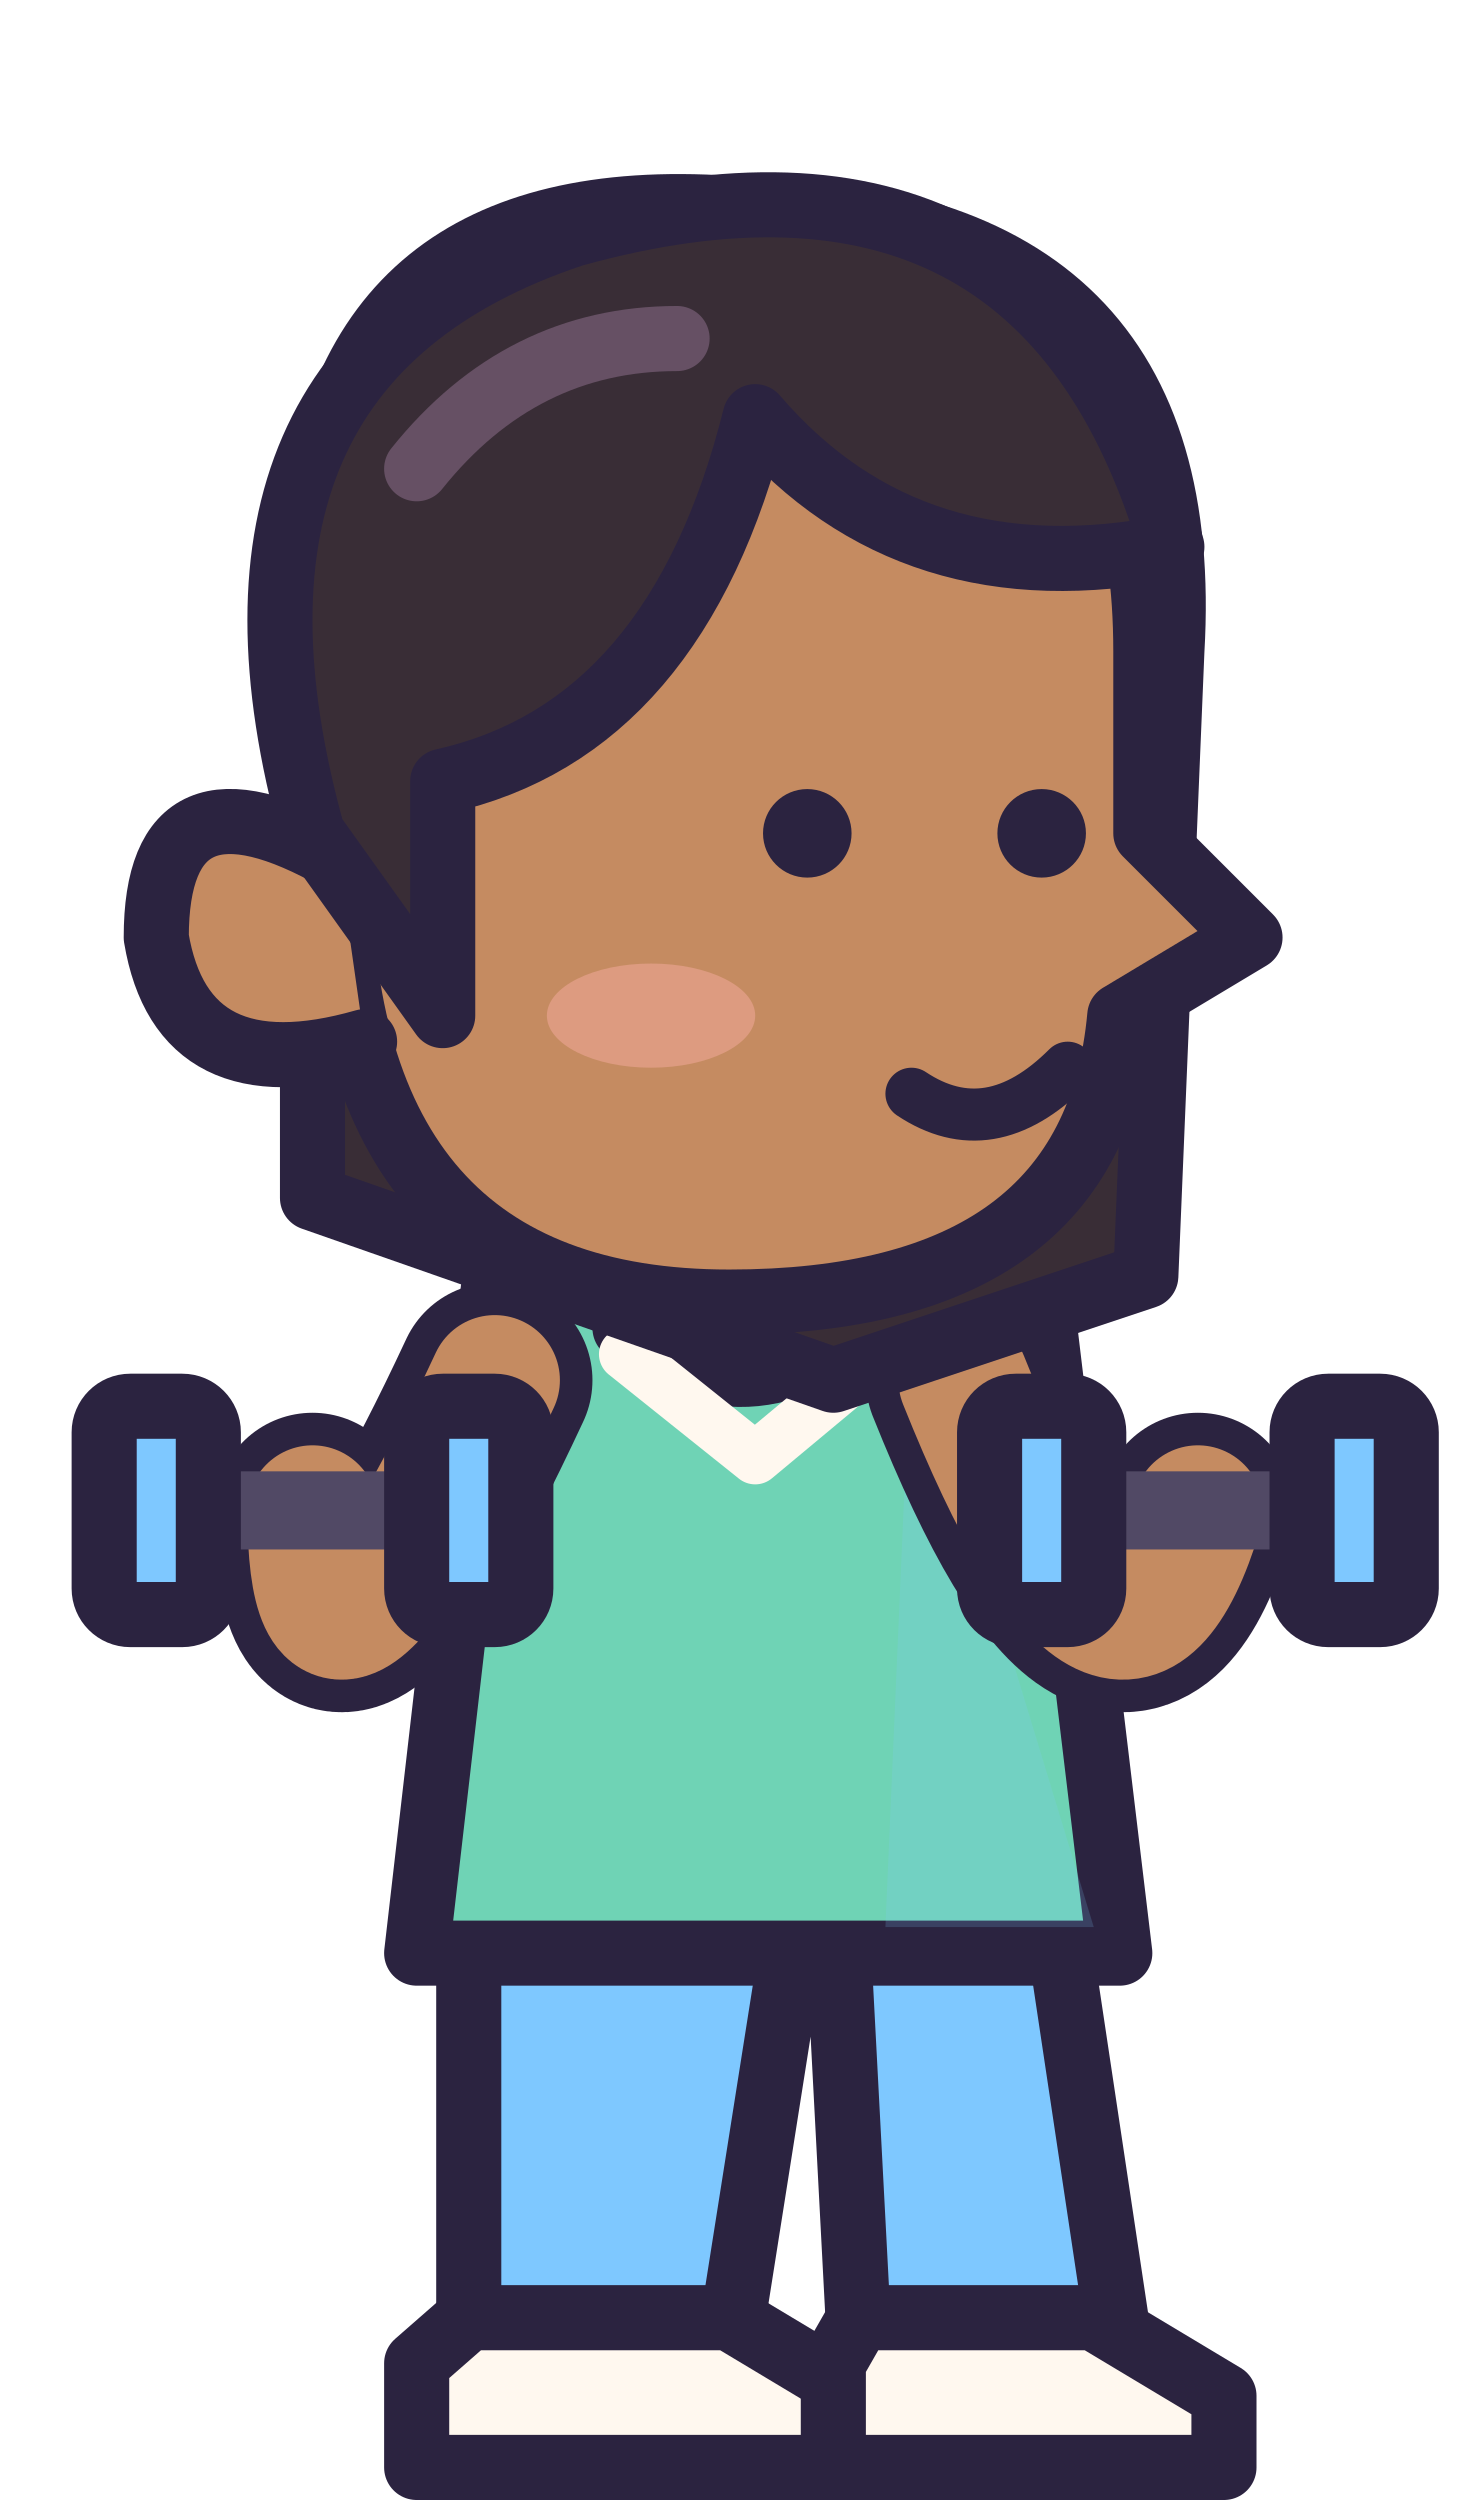
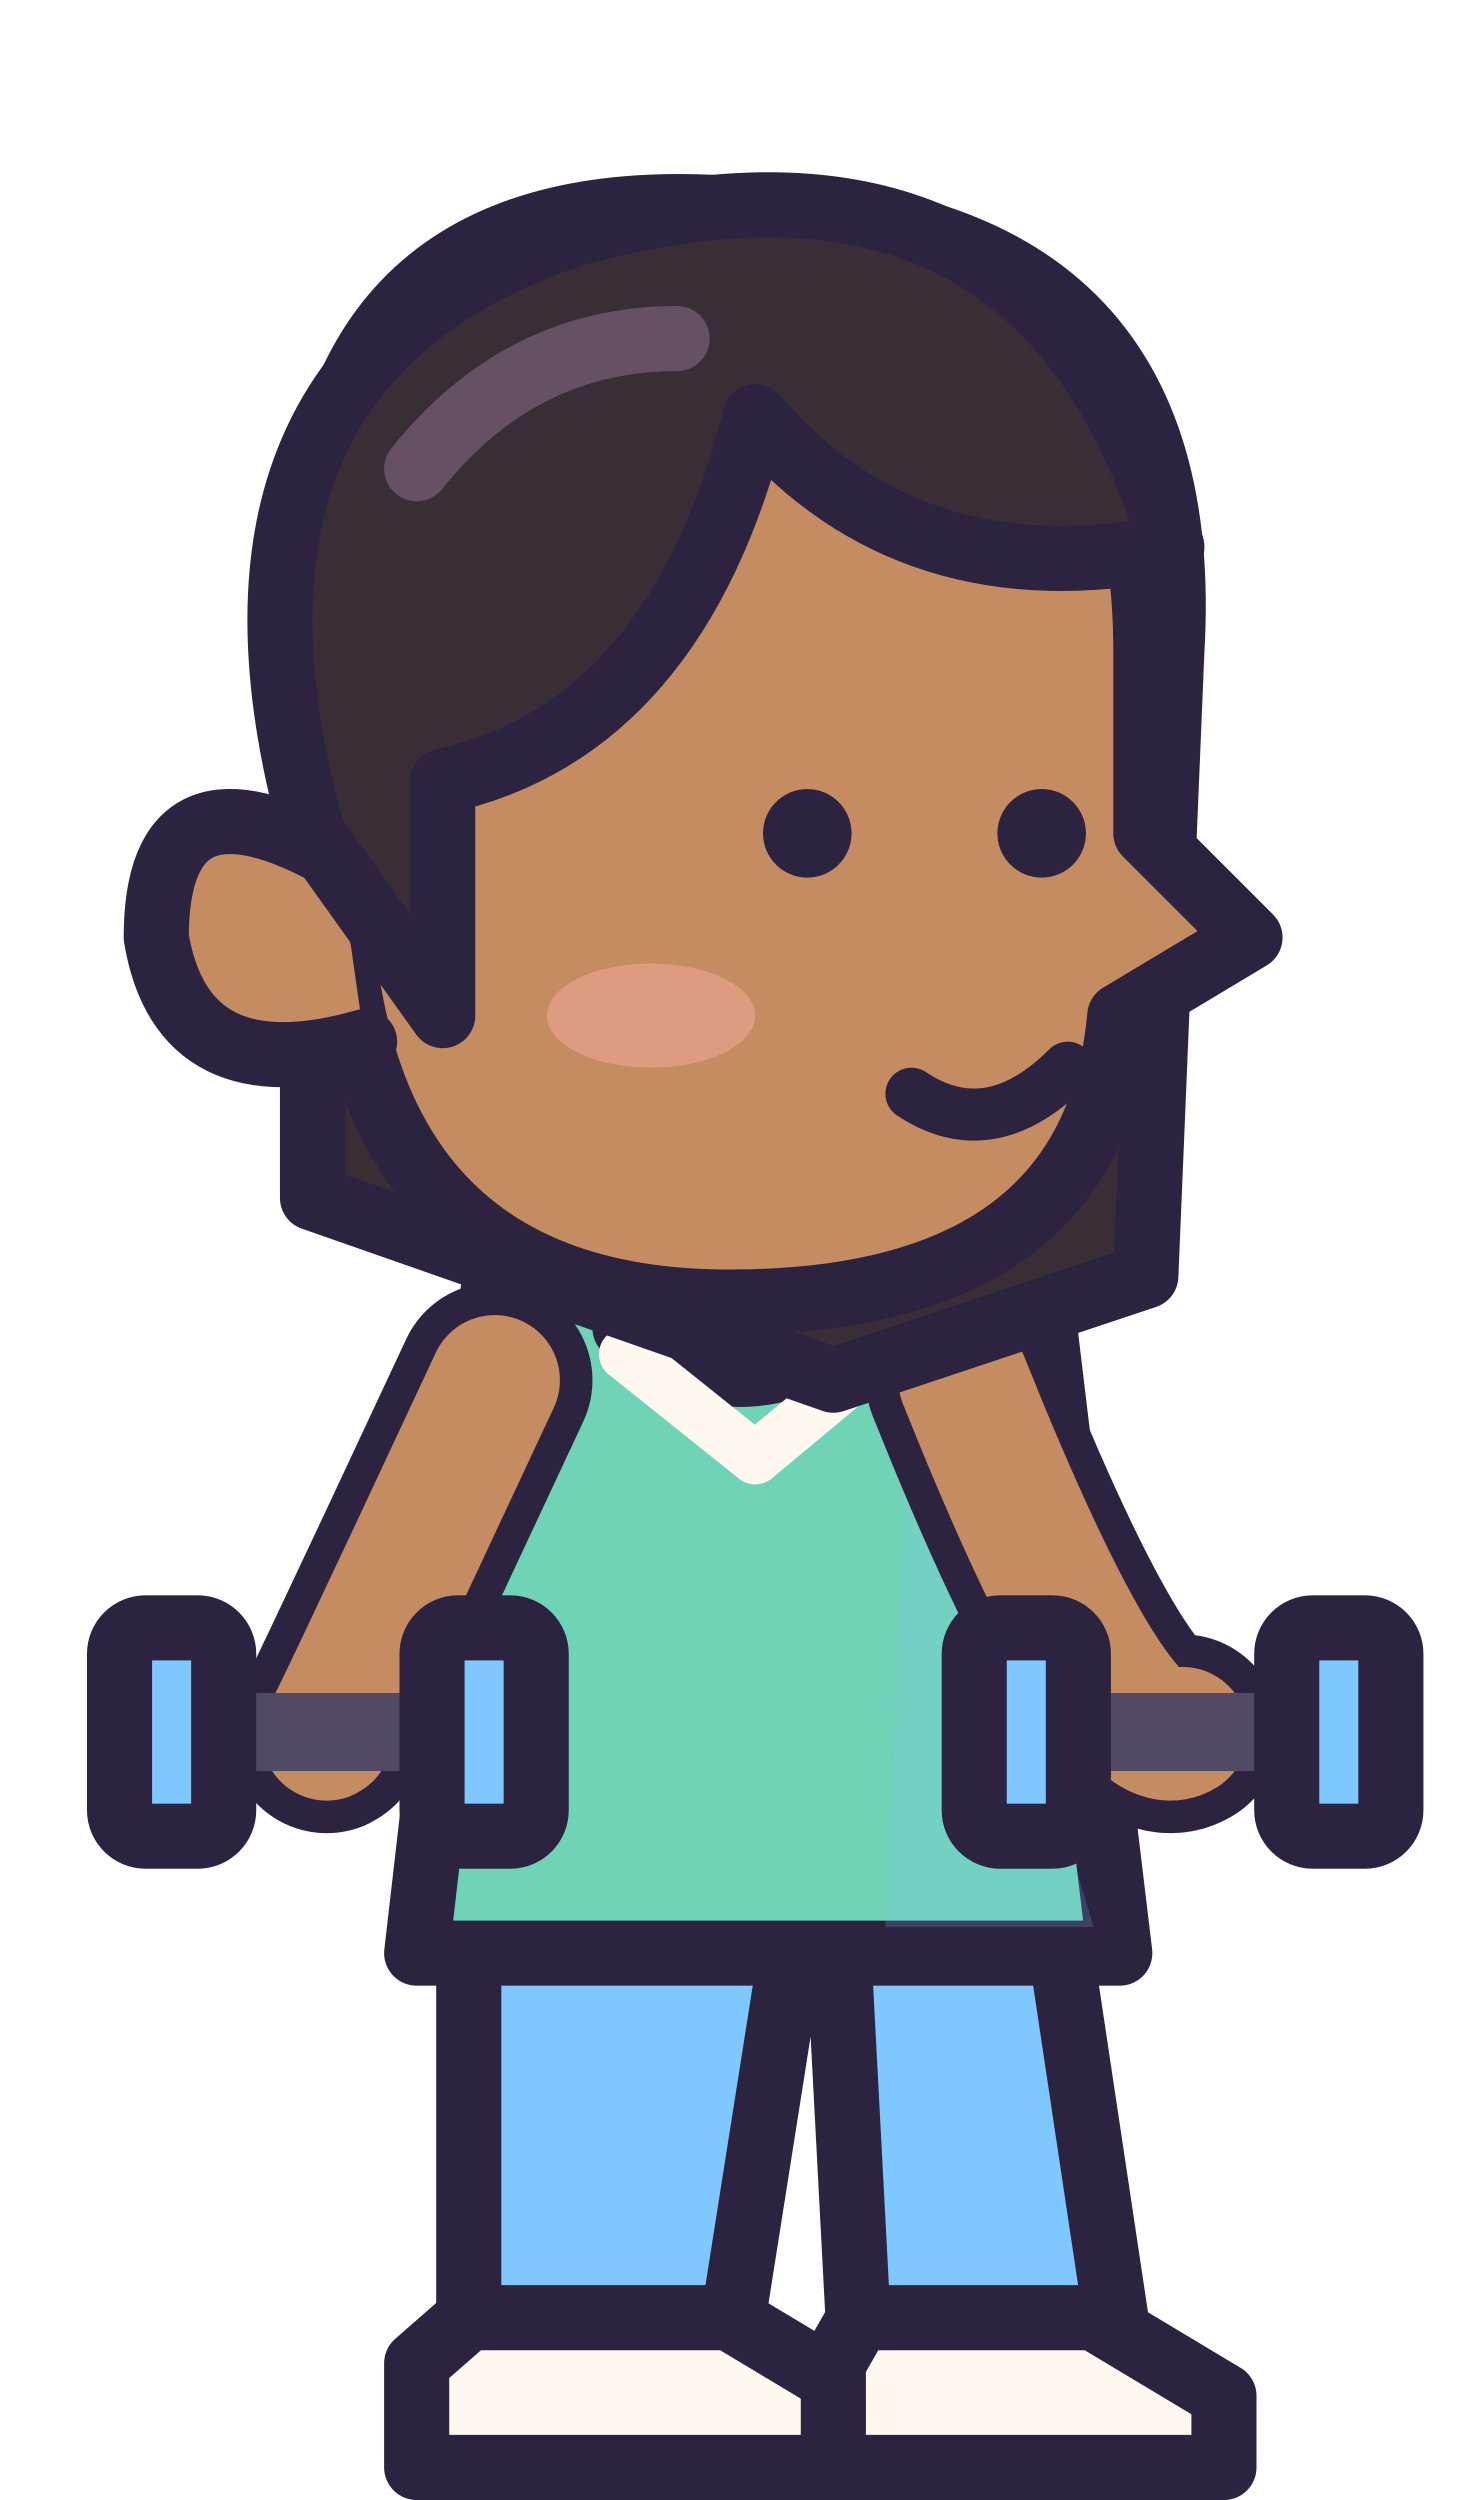
<svg xmlns="http://www.w3.org/2000/svg" width="56" height="96" viewBox="0 0 56 96">
  <g stroke="#2b2340" stroke-width="2.5" stroke-linecap="round" stroke-linejoin="round">
    <path d="M18 71v19h10l3-19m1 0 1 19h10l-3-20" fill="#7ec8ff" vector-effect="non-scaling-stroke" />
    <g transform="translate(0 0)">
      <path d="M18 89h10l5 3v2.75H16v-4Z" fill="#fff8ef" vector-effect="non-scaling-stroke" />
    </g>
    <g transform="translate(0 0)">
      <path d="M33 89h9l5 3v2.75H32v-4Z" fill="#fff8ef" vector-effect="non-scaling-stroke" />
    </g>
    <path d="M19 49q11-7 21 1l3 25H16Z" fill="#6fd3b5" vector-effect="non-scaling-stroke" />
    <path d="M35 51l7 23h-8Z" fill="#7ec8ff" stroke="none" opacity="0.18" vector-effect="non-scaling-stroke" />
    <path d="M24 44v7q5 4 10-1v-7" fill="#c58b61" vector-effect="non-scaling-stroke" />
    <path d="M24 52l5 4 6-5" fill="none" stroke="#fff8ef" stroke-width="2" vector-effect="non-scaling-stroke" />
-     <path d="M19 53Q12 68 12 58" fill="none" stroke="#2b2340" stroke-width="7.5" vector-effect="non-scaling-stroke" />
-     <path d="M19 53Q12 68 12 58" fill="none" stroke="#c58b61" stroke-width="5" vector-effect="non-scaling-stroke" />
-     <path d="M37 53Q43 68 46 58" fill="none" stroke="#2b2340" stroke-width="7.5" vector-effect="non-scaling-stroke" />
-     <path d="M37 53Q43 68 46 58" fill="none" stroke="#c58b61" stroke-width="5" vector-effect="non-scaling-stroke" />
+     <path d="M19 53Q12 68 12.59 66.51" fill="none" stroke="#2b2340" stroke-width="7.5" vector-effect="non-scaling-stroke" />
+     <path d="M19 53Q12 68 12.59 66.51" fill="none" stroke="#c58b61" stroke-width="5" vector-effect="non-scaling-stroke" />
+     <path d="M37 53Q43 68 45.41 66.51" fill="none" stroke="#2b2340" stroke-width="7.5" vector-effect="non-scaling-stroke" />
+     <path d="M37 53Q43 68 45.41 66.51" fill="none" stroke="#c58b61" stroke-width="5" vector-effect="non-scaling-stroke" />
    <g transform="translate(0 0) rotate(0 28 35)">
      <g>
        <path d="M12 21q1-14 16-13 18 0 17 17l-1 24-12 4-20-7Z" fill="#392d36" vector-effect="non-scaling-stroke" />
      </g>
      <path d="M13 23q0-13 16-13 15 0 15 15v7l4 4-5 3q-1 11-15 11-15 0-15-17Z" fill="#c58b61" vector-effect="non-scaling-stroke" />
      <path d="M13 33q-7-4-7 3 1 6 8 4" fill="#c58b61" vector-effect="non-scaling-stroke" />
      <path d="M12 32Q7 14 22 9q18-5 23 12-10 2-16-5-3 12-12 14v9Z" fill="#392d36" vector-effect="non-scaling-stroke" />
      <path d="M16 18q4-5 10-5" fill="none" stroke="#665064" stroke-width="2.5" vector-effect="non-scaling-stroke" />
      <circle cx="31" cy="32" r="1.7" fill="#2b2340" stroke="none" vector-effect="non-scaling-stroke" />
      <circle cx="40" cy="32" r="1.7" fill="#2b2340" stroke="none" vector-effect="non-scaling-stroke" />
      <path d="M35 42q3 2 6-1" fill="none" stroke="#2b2340" stroke-width="2" vector-effect="non-scaling-stroke" />
      <ellipse cx="25" cy="39" rx="4" ry="2" fill="#dd9b80" stroke="none" vector-effect="non-scaling-stroke" />
    </g>
-     <path d="M6 58h12" fill="none" stroke="#514965" stroke-width="3" vector-effect="non-scaling-stroke" />
-     <rect x="4" y="54" width="4" height="8" rx="1" fill="#7ec8ff" vector-effect="non-scaling-stroke" />
-     <rect x="16" y="54" width="4" height="8" rx="1" fill="#7ec8ff" vector-effect="non-scaling-stroke" />
-     <path d="M40 58h12" fill="none" stroke="#514965" stroke-width="3" vector-effect="non-scaling-stroke" />
-     <rect x="38" y="54" width="4" height="8" rx="1" fill="#7ec8ff" vector-effect="non-scaling-stroke" />
-     <rect x="50" y="54" width="4" height="8" rx="1" fill="#7ec8ff" vector-effect="non-scaling-stroke" />
+     <path d="M6 69h12" fill="none" stroke="#514965" stroke-width="3" vector-effect="non-scaling-stroke" transform="translate(0.59 -2.49)" />
+     <rect x="4" y="65" width="4" height="8" rx="1" fill="#7ec8ff" vector-effect="non-scaling-stroke" transform="translate(0.59 -2.49)" />
+     <rect x="16" y="65" width="4" height="8" rx="1" fill="#7ec8ff" vector-effect="non-scaling-stroke" transform="translate(0.59 -2.49)" />
+     <path d="M40 69h12" fill="none" stroke="#514965" stroke-width="3" vector-effect="non-scaling-stroke" transform="translate(-0.59 -2.49)" />
+     <rect x="38" y="65" width="4" height="8" rx="1" fill="#7ec8ff" vector-effect="non-scaling-stroke" transform="translate(-0.59 -2.49)" />
+     <rect x="50" y="65" width="4" height="8" rx="1" fill="#7ec8ff" vector-effect="non-scaling-stroke" transform="translate(-0.59 -2.49)" />
  </g>
</svg>
